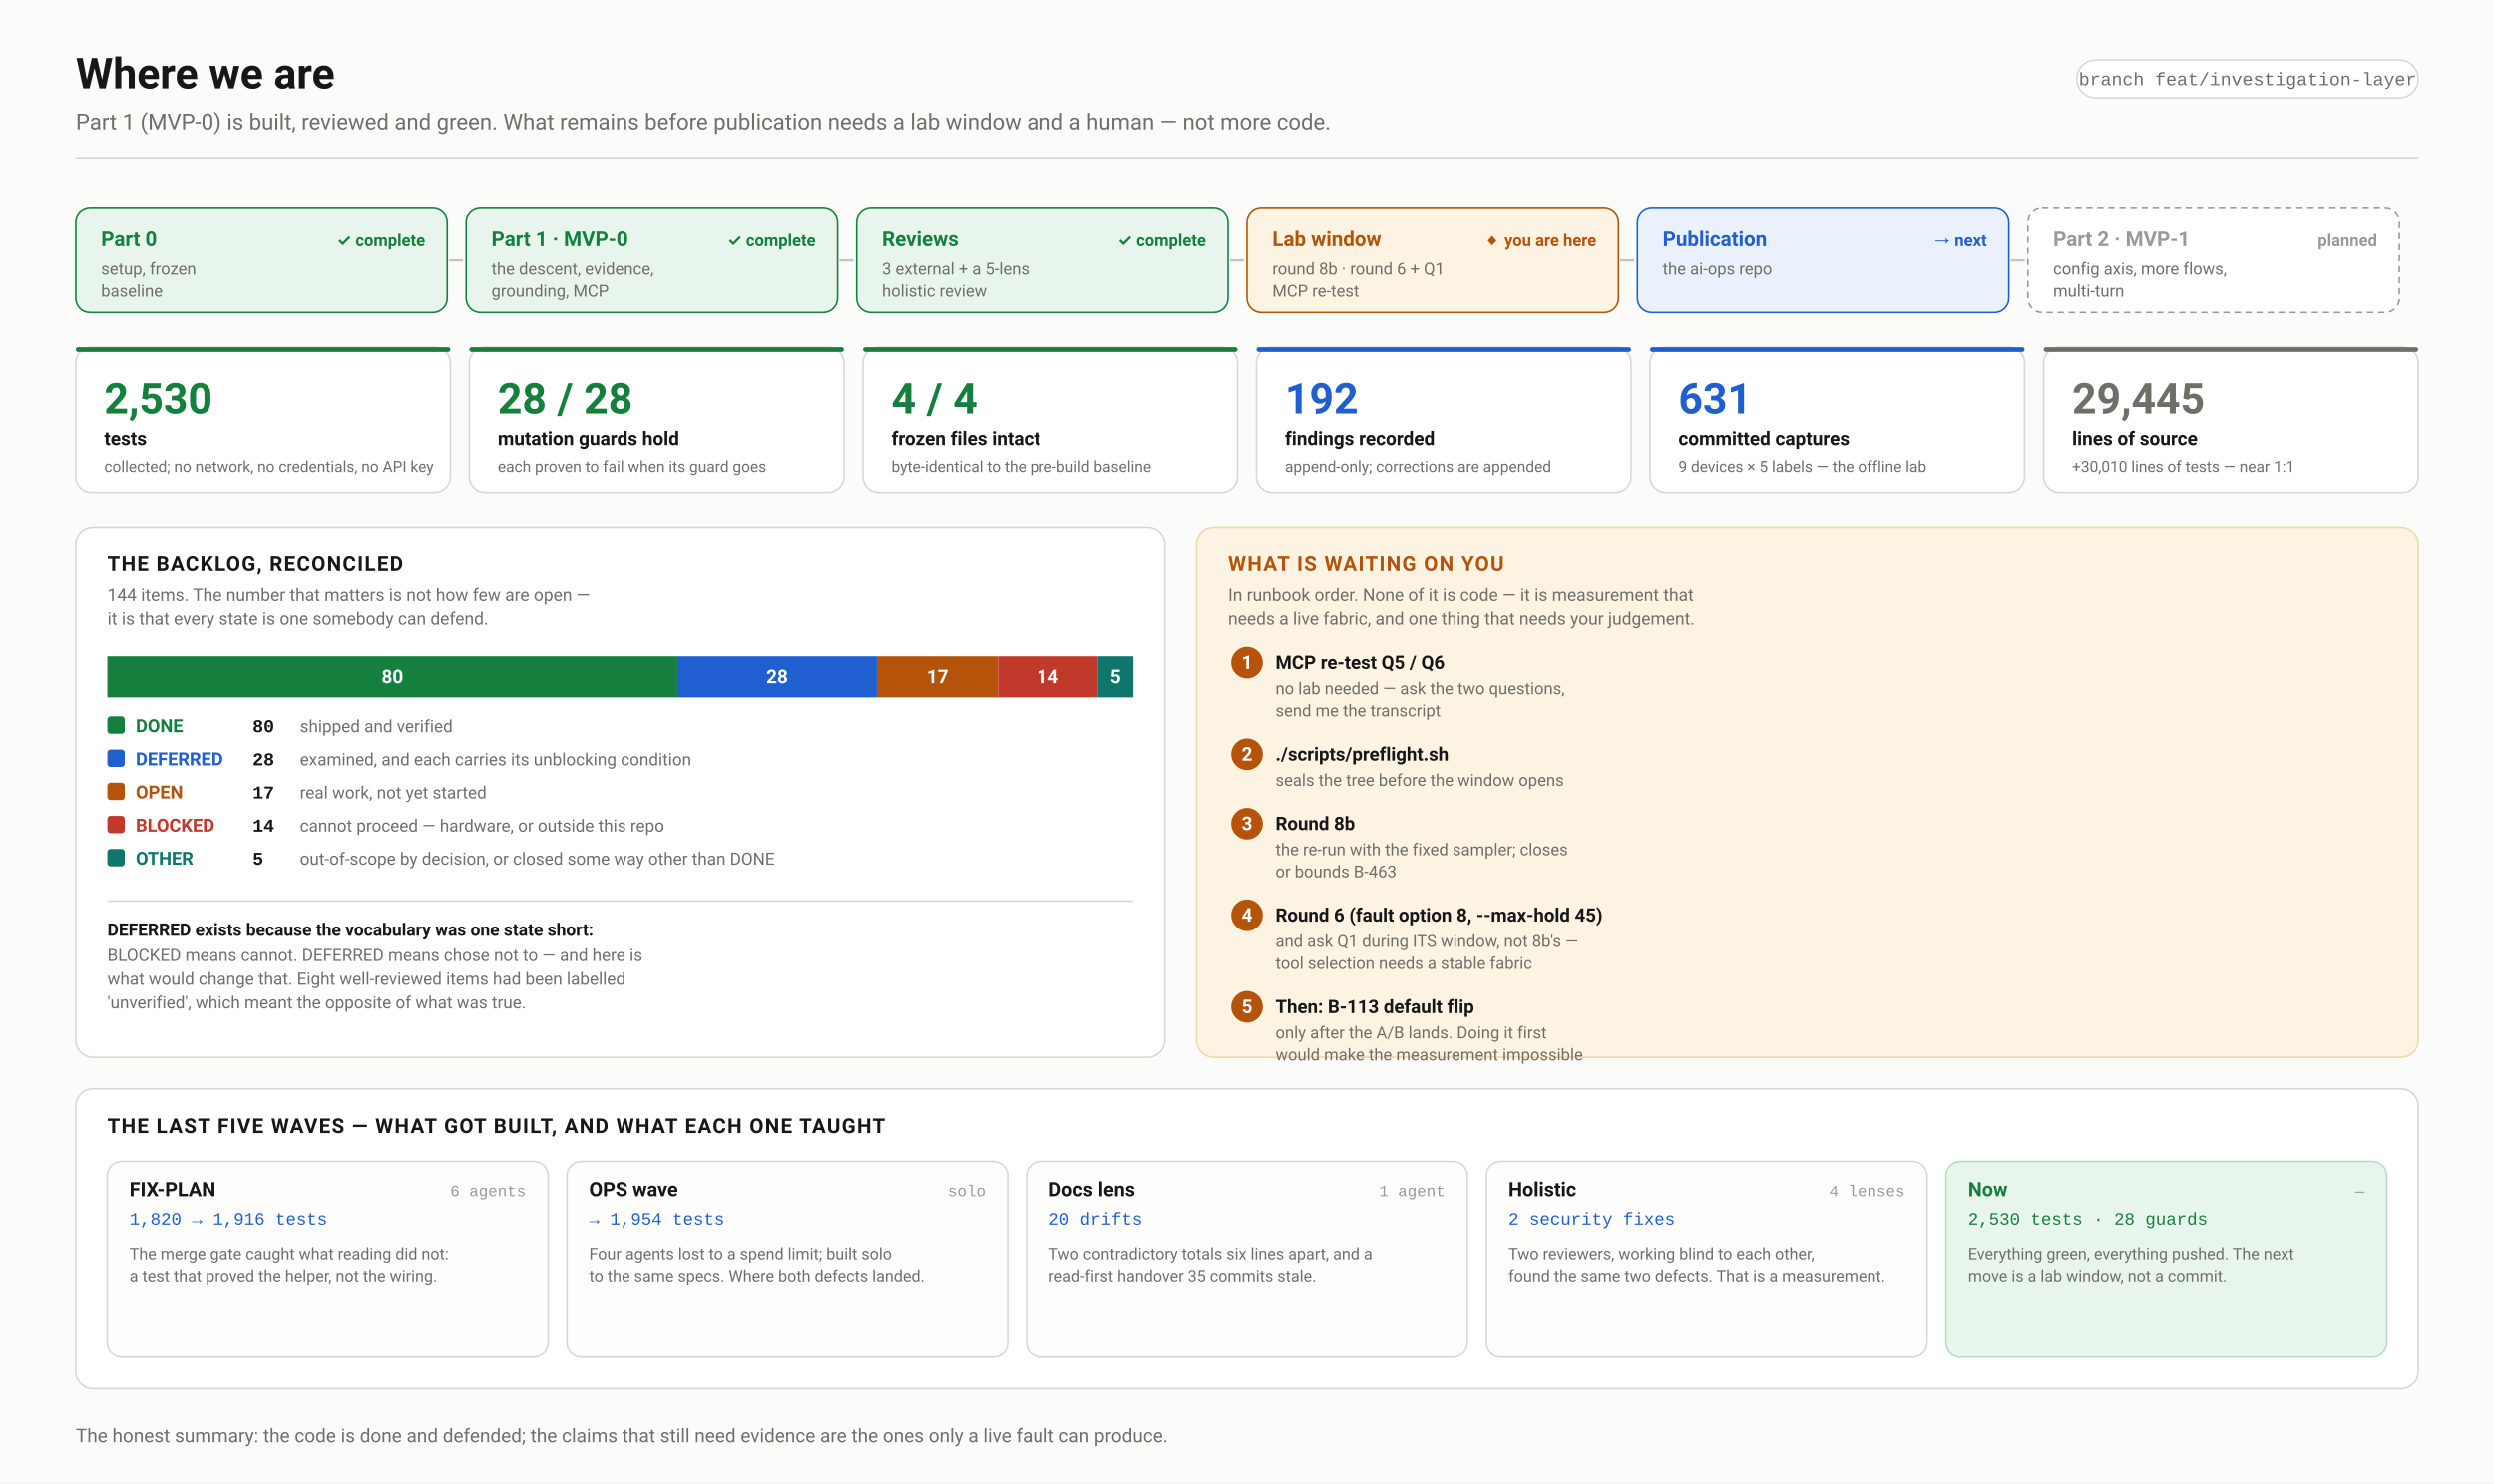
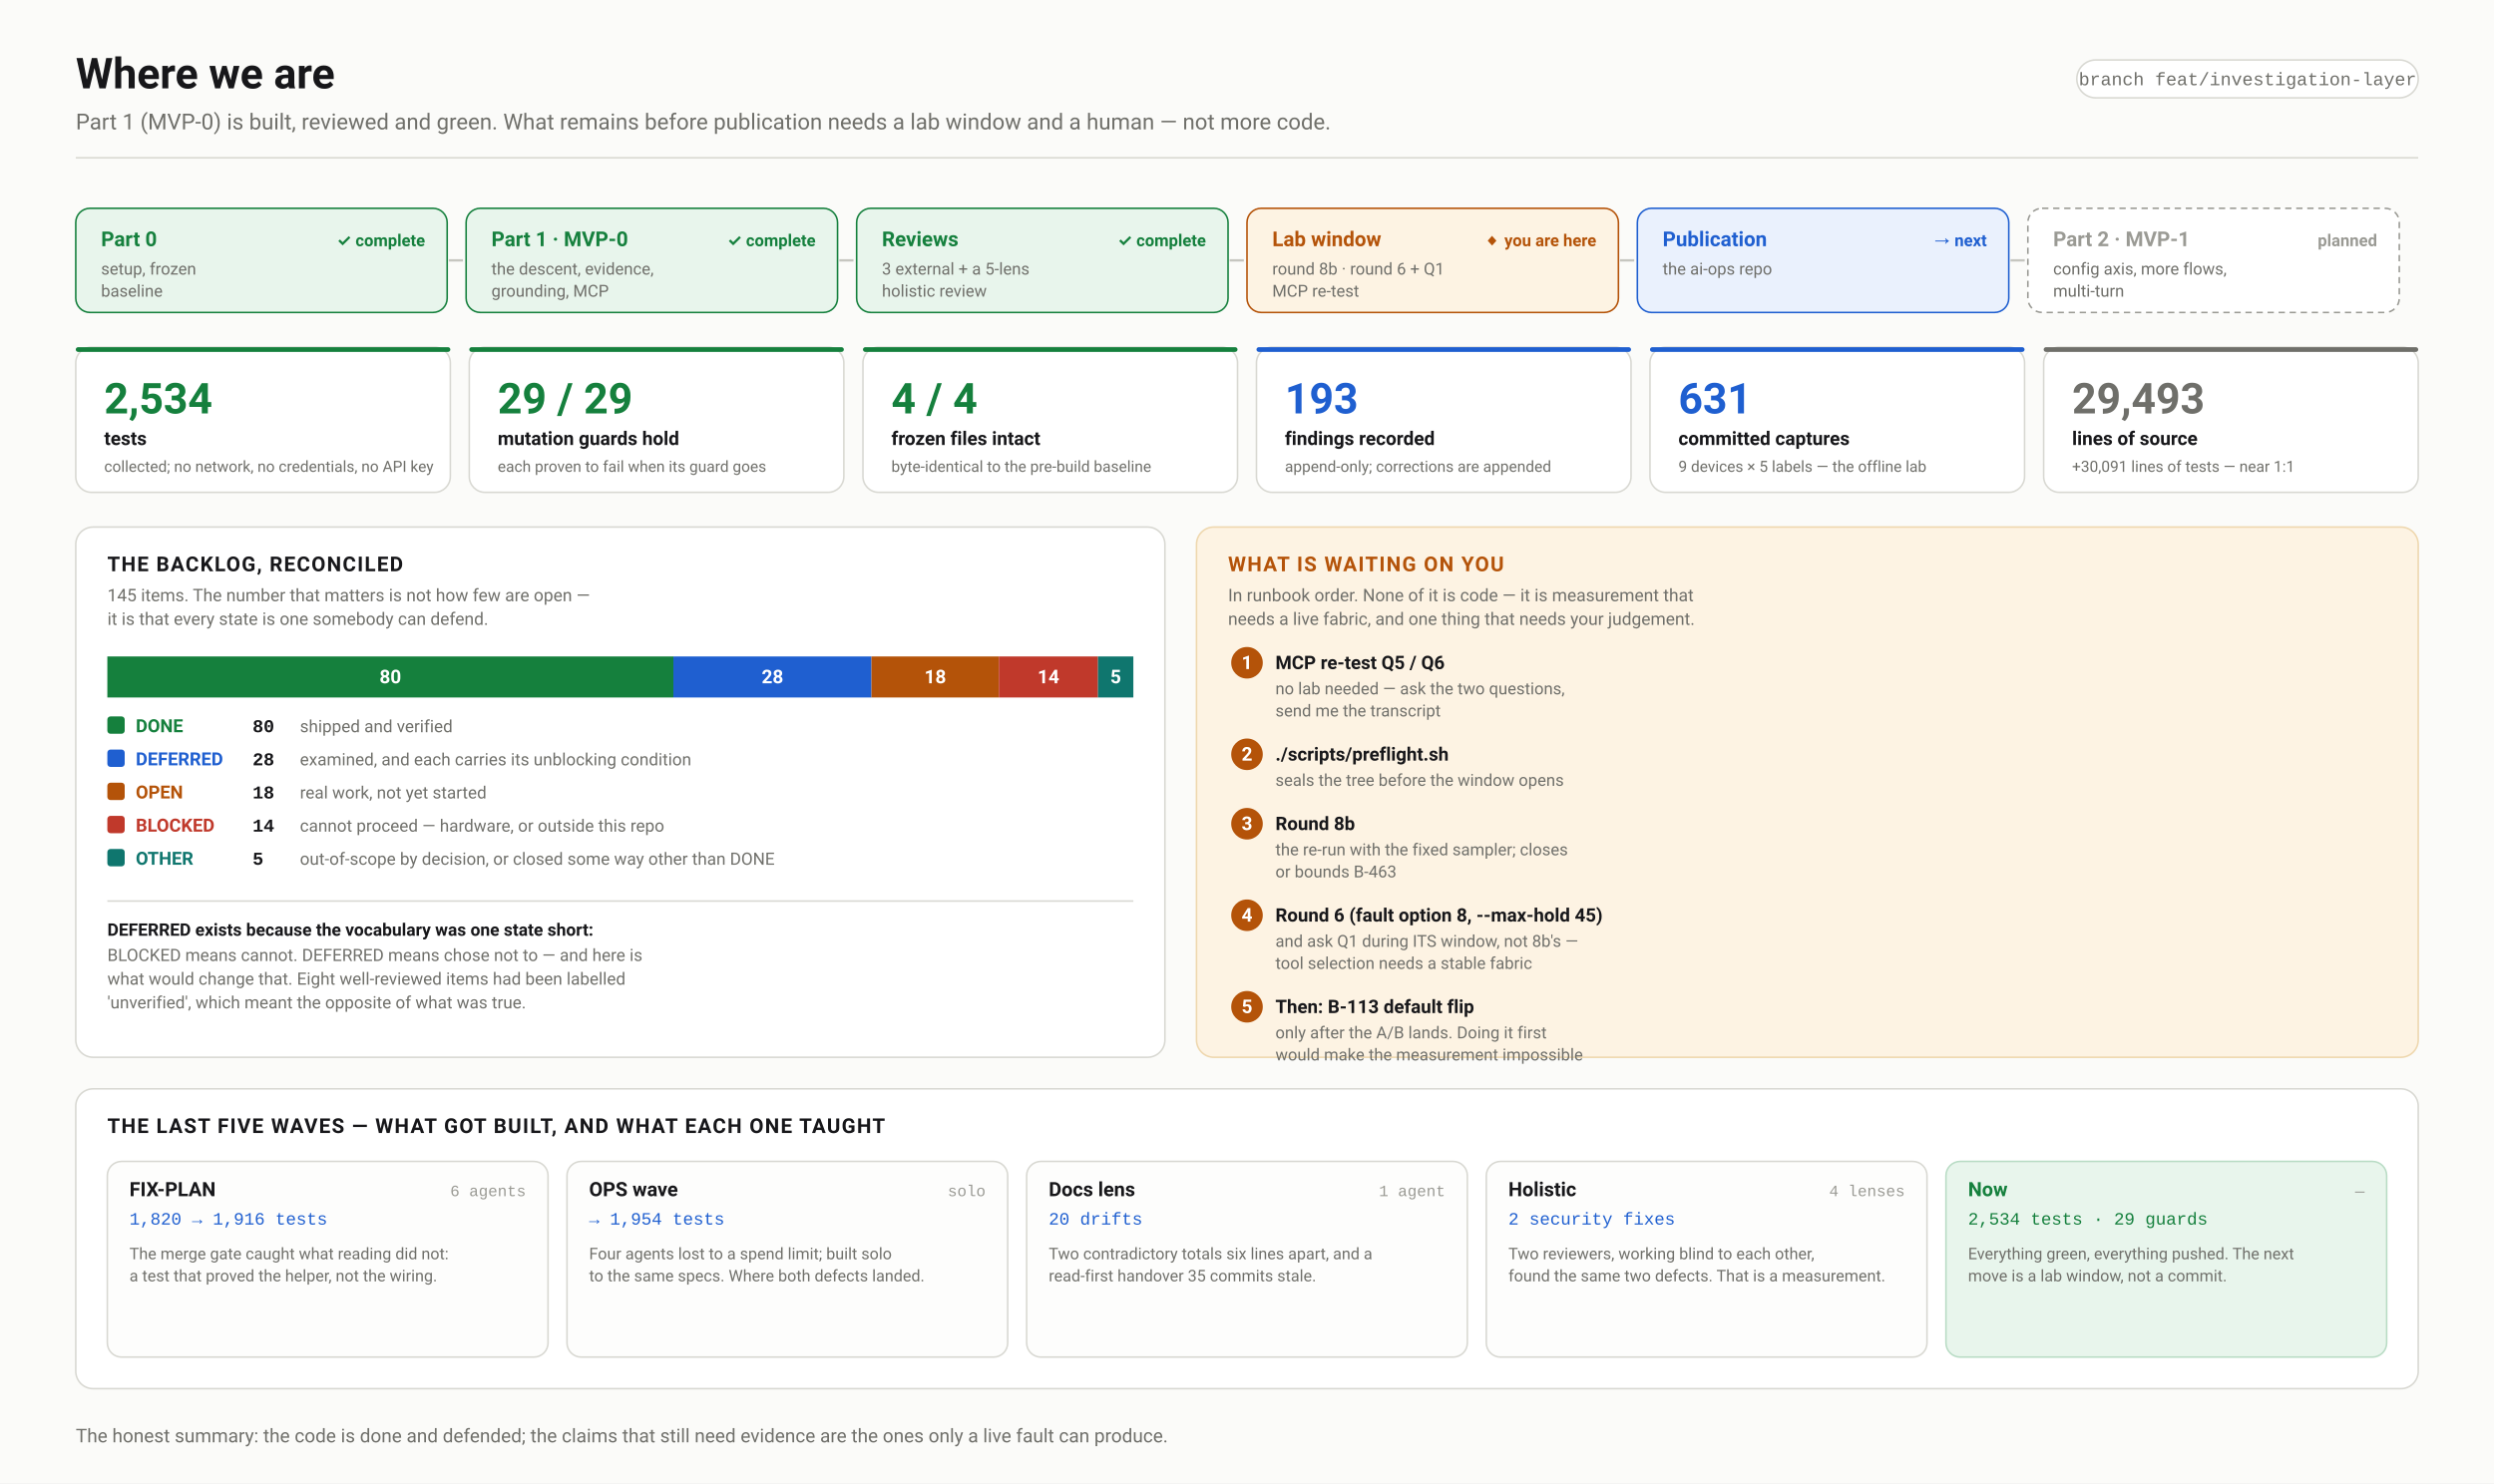
<svg xmlns="http://www.w3.org/2000/svg" width="1580" height="940" viewBox="0 0 1580 940" font-family="ui-sans-serif,-apple-system,'Segoe UI',Roboto,Helvetica,Arial,sans-serif">
  <defs>
    <marker id="arw" viewBox="0 0 10 10" refX="9" refY="5" markerWidth="6" markerHeight="6" orient="auto-start-reverse">
      <path d="M 0 0 L 10 5 L 0 10 z" fill="#6f6f6a" />
    </marker>
    <marker id="arwb" viewBox="0 0 10 10" refX="9" refY="5" markerWidth="6" markerHeight="6" orient="auto-start-reverse">
      <path d="M 0 0 L 10 5 L 0 10 z" fill="#1f5fd0" />
    </marker>
    <marker id="arwr" viewBox="0 0 10 10" refX="9" refY="5" markerWidth="6" markerHeight="6" orient="auto-start-reverse">
      <path d="M 0 0 L 10 5 L 0 10 z" fill="#c0392b" />
    </marker>
    <marker id="arwp" viewBox="0 0 10 10" refX="9" refY="5" markerWidth="6" markerHeight="6" orient="auto-start-reverse">
      <path d="M 0 0 L 10 5 L 0 10 z" fill="#6d28d9" />
    </marker>
    <marker id="arwg" viewBox="0 0 10 10" refX="9" refY="5" markerWidth="6" markerHeight="6" orient="auto-start-reverse">
      <path d="M 0 0 L 10 5 L 0 10 z" fill="#15803d" />
    </marker>
  </defs>
  <rect width="1580" height="940" fill="#fbfbf9" />
  <text x="48.0" y="56.0" font-family="ui-sans-serif,-apple-system,'Segoe UI',Roboto,Helvetica,Arial,sans-serif" font-size="27" font-weight="700" fill="#17171a" text-anchor="start">Where we are</text>
  <text x="48.0" y="82.0" font-family="ui-sans-serif,-apple-system,'Segoe UI',Roboto,Helvetica,Arial,sans-serif" font-size="14" font-weight="400" fill="#6f6f6a" text-anchor="start">Part 1 (MVP-0) is built, reviewed and green. What remains before publication needs a lab window and a human — not more code.</text>
  <rect x="1315.7" y="38.0" width="216.3" height="24.0" rx="12" fill="#fff" stroke="#d8d8d2" stroke-width="1" />
  <text x="1423.9" y="54.0" font-family="ui-monospace,'SF Mono',Menlo,Consolas,'Liberation Mono',monospace" font-size="11.5" font-weight="400" fill="#6f6f6a" text-anchor="middle">branch feat/investigation-layer</text>
  <line x1="48.0" y1="100.0" x2="1532.0" y2="100.0" stroke="#d8d8d2" stroke-width="1" />
  <rect x="48.0" y="132.0" width="235.3" height="66.0" rx="9" fill="#e8f5ec" stroke="#15803d" stroke-width="1" />
  <text x="64.0" y="156.0" font-family="ui-sans-serif,-apple-system,'Segoe UI',Roboto,Helvetica,Arial,sans-serif" font-size="13" font-weight="700" fill="#15803d" text-anchor="start">Part 0</text>
  <text x="64.0" y="174.0" font-family="ui-sans-serif,-apple-system,'Segoe UI',Roboto,Helvetica,Arial,sans-serif" font-size="10.5" font-weight="400" fill="#6f6f6a" text-anchor="start">setup, frozen</text>
  <text x="64.0" y="188.0" font-family="ui-sans-serif,-apple-system,'Segoe UI',Roboto,Helvetica,Arial,sans-serif" font-size="10.5" font-weight="400" fill="#6f6f6a" text-anchor="start">baseline</text>
  <text x="269.3" y="156.0" font-family="ui-sans-serif,-apple-system,'Segoe UI',Roboto,Helvetica,Arial,sans-serif" font-size="10.5" font-weight="700" fill="#15803d" text-anchor="end">✓ complete</text>
  <line x1="284.3" y1="165.0" x2="293.3" y2="165.0" stroke="#c6c6c0" stroke-width="1.5" />
  <rect x="295.3" y="132.0" width="235.3" height="66.0" rx="9" fill="#e8f5ec" stroke="#15803d" stroke-width="1" />
  <text x="311.3" y="156.0" font-family="ui-sans-serif,-apple-system,'Segoe UI',Roboto,Helvetica,Arial,sans-serif" font-size="13" font-weight="700" fill="#15803d" text-anchor="start">Part 1 · MVP-0</text>
  <text x="311.3" y="174.0" font-family="ui-sans-serif,-apple-system,'Segoe UI',Roboto,Helvetica,Arial,sans-serif" font-size="10.5" font-weight="400" fill="#6f6f6a" text-anchor="start">the descent, evidence,</text>
  <text x="311.3" y="188.0" font-family="ui-sans-serif,-apple-system,'Segoe UI',Roboto,Helvetica,Arial,sans-serif" font-size="10.5" font-weight="400" fill="#6f6f6a" text-anchor="start">grounding, MCP</text>
  <text x="516.7" y="156.0" font-family="ui-sans-serif,-apple-system,'Segoe UI',Roboto,Helvetica,Arial,sans-serif" font-size="10.5" font-weight="700" fill="#15803d" text-anchor="end">✓ complete</text>
  <line x1="531.7" y1="165.0" x2="540.7" y2="165.0" stroke="#c6c6c0" stroke-width="1.5" />
  <rect x="542.7" y="132.0" width="235.3" height="66.0" rx="9" fill="#e8f5ec" stroke="#15803d" stroke-width="1" />
  <text x="558.7" y="156.0" font-family="ui-sans-serif,-apple-system,'Segoe UI',Roboto,Helvetica,Arial,sans-serif" font-size="13" font-weight="700" fill="#15803d" text-anchor="start">Reviews</text>
  <text x="558.7" y="174.0" font-family="ui-sans-serif,-apple-system,'Segoe UI',Roboto,Helvetica,Arial,sans-serif" font-size="10.5" font-weight="400" fill="#6f6f6a" text-anchor="start">3 external + a 5-lens</text>
  <text x="558.7" y="188.0" font-family="ui-sans-serif,-apple-system,'Segoe UI',Roboto,Helvetica,Arial,sans-serif" font-size="10.5" font-weight="400" fill="#6f6f6a" text-anchor="start">holistic review</text>
  <text x="764.0" y="156.0" font-family="ui-sans-serif,-apple-system,'Segoe UI',Roboto,Helvetica,Arial,sans-serif" font-size="10.5" font-weight="700" fill="#15803d" text-anchor="end">✓ complete</text>
  <line x1="779.0" y1="165.0" x2="788.0" y2="165.0" stroke="#c6c6c0" stroke-width="1.5" />
  <rect x="790.0" y="132.0" width="235.3" height="66.0" rx="9" fill="#fdf3e3" stroke="#b45309" stroke-width="1" />
  <text x="806.0" y="156.0" font-family="ui-sans-serif,-apple-system,'Segoe UI',Roboto,Helvetica,Arial,sans-serif" font-size="13" font-weight="700" fill="#b45309" text-anchor="start">Lab window</text>
  <text x="806.0" y="174.0" font-family="ui-sans-serif,-apple-system,'Segoe UI',Roboto,Helvetica,Arial,sans-serif" font-size="10.5" font-weight="400" fill="#6f6f6a" text-anchor="start">round 8b · round 6 + Q1</text>
  <text x="806.0" y="188.0" font-family="ui-sans-serif,-apple-system,'Segoe UI',Roboto,Helvetica,Arial,sans-serif" font-size="10.5" font-weight="400" fill="#6f6f6a" text-anchor="start">MCP re-test</text>
  <text x="1011.3" y="156.0" font-family="ui-sans-serif,-apple-system,'Segoe UI',Roboto,Helvetica,Arial,sans-serif" font-size="10.5" font-weight="700" fill="#b45309" text-anchor="end">◆ you are here</text>
  <line x1="1026.3" y1="165.0" x2="1035.3" y2="165.0" stroke="#c6c6c0" stroke-width="1.5" />
  <rect x="1037.3" y="132.0" width="235.3" height="66.0" rx="9" fill="#eaf1fd" stroke="#1f5fd0" stroke-width="1" />
  <text x="1053.3" y="156.0" font-family="ui-sans-serif,-apple-system,'Segoe UI',Roboto,Helvetica,Arial,sans-serif" font-size="13" font-weight="700" fill="#1f5fd0" text-anchor="start">Publication</text>
  <text x="1053.3" y="174.0" font-family="ui-sans-serif,-apple-system,'Segoe UI',Roboto,Helvetica,Arial,sans-serif" font-size="10.5" font-weight="400" fill="#6f6f6a" text-anchor="start">the ai-ops repo</text>
  <text x="1258.7" y="156.0" font-family="ui-sans-serif,-apple-system,'Segoe UI',Roboto,Helvetica,Arial,sans-serif" font-size="10.5" font-weight="700" fill="#1f5fd0" text-anchor="end">→ next</text>
  <line x1="1273.7" y1="165.0" x2="1282.7" y2="165.0" stroke="#c6c6c0" stroke-width="1.5" />
  <rect x="1284.7" y="132.0" width="235.3" height="66.0" rx="9" fill="#ffffff" stroke="#9a9a94" stroke-width="1" stroke-dasharray="4 3" />
  <text x="1300.7" y="156.0" font-family="ui-sans-serif,-apple-system,'Segoe UI',Roboto,Helvetica,Arial,sans-serif" font-size="13" font-weight="700" fill="#9a9a94" text-anchor="start">Part 2 · MVP-1</text>
  <text x="1300.7" y="174.0" font-family="ui-sans-serif,-apple-system,'Segoe UI',Roboto,Helvetica,Arial,sans-serif" font-size="10.5" font-weight="400" fill="#6f6f6a" text-anchor="start">config axis, more flows,</text>
  <text x="1300.7" y="188.0" font-family="ui-sans-serif,-apple-system,'Segoe UI',Roboto,Helvetica,Arial,sans-serif" font-size="10.5" font-weight="400" fill="#6f6f6a" text-anchor="start">multi-turn</text>
  <text x="1506.0" y="156.0" font-family="ui-sans-serif,-apple-system,'Segoe UI',Roboto,Helvetica,Arial,sans-serif" font-size="10.5" font-weight="700" fill="#9a9a94" text-anchor="end">planned</text>
  <rect x="48.0" y="220.0" width="237.3" height="92.0" rx="10" fill="#ffffff" stroke="#d8d8d2" stroke-width="1" />
  <rect x="48.0" y="220.0" width="237.3" height="3.0" rx="1.5" fill="#15803d" stroke="none" stroke-width="1" />
-   <text x="66.0" y="262.0" font-family="ui-sans-serif,-apple-system,'Segoe UI',Roboto,Helvetica,Arial,sans-serif" font-size="27" font-weight="700" fill="#15803d" text-anchor="start">2,530</text>
+   <text x="66.0" y="262.0" font-family="ui-sans-serif,-apple-system,'Segoe UI',Roboto,Helvetica,Arial,sans-serif" font-size="27" font-weight="700" fill="#15803d" text-anchor="start">2,534</text>
  <text x="66.0" y="282.0" font-family="ui-sans-serif,-apple-system,'Segoe UI',Roboto,Helvetica,Arial,sans-serif" font-size="12" font-weight="600" fill="#17171a" text-anchor="start">tests</text>
  <text x="66.0" y="299.0" font-family="ui-sans-serif,-apple-system,'Segoe UI',Roboto,Helvetica,Arial,sans-serif" font-size="9.8" font-weight="400" fill="#6f6f6a" text-anchor="start">collected; no network, no credentials, no API key</text>
  <rect x="297.3" y="220.0" width="237.3" height="92.0" rx="10" fill="#ffffff" stroke="#d8d8d2" stroke-width="1" />
  <rect x="297.3" y="220.0" width="237.3" height="3.0" rx="1.5" fill="#15803d" stroke="none" stroke-width="1" />
-   <text x="315.3" y="262.0" font-family="ui-sans-serif,-apple-system,'Segoe UI',Roboto,Helvetica,Arial,sans-serif" font-size="27" font-weight="700" fill="#15803d" text-anchor="start">28 / 28</text>
+   <text x="315.3" y="262.0" font-family="ui-sans-serif,-apple-system,'Segoe UI',Roboto,Helvetica,Arial,sans-serif" font-size="27" font-weight="700" fill="#15803d" text-anchor="start">29 / 29</text>
  <text x="315.3" y="282.0" font-family="ui-sans-serif,-apple-system,'Segoe UI',Roboto,Helvetica,Arial,sans-serif" font-size="12" font-weight="600" fill="#17171a" text-anchor="start">mutation guards hold</text>
  <text x="315.3" y="299.0" font-family="ui-sans-serif,-apple-system,'Segoe UI',Roboto,Helvetica,Arial,sans-serif" font-size="9.8" font-weight="400" fill="#6f6f6a" text-anchor="start">each proven to fail when its guard goes</text>
  <rect x="546.7" y="220.0" width="237.3" height="92.0" rx="10" fill="#ffffff" stroke="#d8d8d2" stroke-width="1" />
  <rect x="546.7" y="220.0" width="237.3" height="3.0" rx="1.5" fill="#15803d" stroke="none" stroke-width="1" />
  <text x="564.7" y="262.0" font-family="ui-sans-serif,-apple-system,'Segoe UI',Roboto,Helvetica,Arial,sans-serif" font-size="27" font-weight="700" fill="#15803d" text-anchor="start">4 / 4</text>
  <text x="564.7" y="282.0" font-family="ui-sans-serif,-apple-system,'Segoe UI',Roboto,Helvetica,Arial,sans-serif" font-size="12" font-weight="600" fill="#17171a" text-anchor="start">frozen files intact</text>
  <text x="564.7" y="299.0" font-family="ui-sans-serif,-apple-system,'Segoe UI',Roboto,Helvetica,Arial,sans-serif" font-size="9.8" font-weight="400" fill="#6f6f6a" text-anchor="start">byte-identical to the pre-build baseline</text>
  <rect x="796.0" y="220.0" width="237.3" height="92.0" rx="10" fill="#ffffff" stroke="#d8d8d2" stroke-width="1" />
  <rect x="796.0" y="220.0" width="237.3" height="3.0" rx="1.5" fill="#1f5fd0" stroke="none" stroke-width="1" />
-   <text x="814.0" y="262.0" font-family="ui-sans-serif,-apple-system,'Segoe UI',Roboto,Helvetica,Arial,sans-serif" font-size="27" font-weight="700" fill="#1f5fd0" text-anchor="start">192</text>
+   <text x="814.0" y="262.0" font-family="ui-sans-serif,-apple-system,'Segoe UI',Roboto,Helvetica,Arial,sans-serif" font-size="27" font-weight="700" fill="#1f5fd0" text-anchor="start">193</text>
  <text x="814.0" y="282.0" font-family="ui-sans-serif,-apple-system,'Segoe UI',Roboto,Helvetica,Arial,sans-serif" font-size="12" font-weight="600" fill="#17171a" text-anchor="start">findings recorded</text>
  <text x="814.0" y="299.0" font-family="ui-sans-serif,-apple-system,'Segoe UI',Roboto,Helvetica,Arial,sans-serif" font-size="9.8" font-weight="400" fill="#6f6f6a" text-anchor="start">append-only; corrections are appended</text>
  <rect x="1045.3" y="220.0" width="237.3" height="92.0" rx="10" fill="#ffffff" stroke="#d8d8d2" stroke-width="1" />
  <rect x="1045.3" y="220.0" width="237.3" height="3.0" rx="1.5" fill="#1f5fd0" stroke="none" stroke-width="1" />
  <text x="1063.3" y="262.0" font-family="ui-sans-serif,-apple-system,'Segoe UI',Roboto,Helvetica,Arial,sans-serif" font-size="27" font-weight="700" fill="#1f5fd0" text-anchor="start">631</text>
  <text x="1063.3" y="282.0" font-family="ui-sans-serif,-apple-system,'Segoe UI',Roboto,Helvetica,Arial,sans-serif" font-size="12" font-weight="600" fill="#17171a" text-anchor="start">committed captures</text>
  <text x="1063.3" y="299.0" font-family="ui-sans-serif,-apple-system,'Segoe UI',Roboto,Helvetica,Arial,sans-serif" font-size="9.8" font-weight="400" fill="#6f6f6a" text-anchor="start">9 devices × 5 labels — the offline lab</text>
  <rect x="1294.7" y="220.0" width="237.3" height="92.0" rx="10" fill="#ffffff" stroke="#d8d8d2" stroke-width="1" />
  <rect x="1294.7" y="220.0" width="237.3" height="3.0" rx="1.5" fill="#6f6f6a" stroke="none" stroke-width="1" />
-   <text x="1312.7" y="262.0" font-family="ui-sans-serif,-apple-system,'Segoe UI',Roboto,Helvetica,Arial,sans-serif" font-size="27" font-weight="700" fill="#6f6f6a" text-anchor="start">29,445</text>
+   <text x="1312.7" y="262.0" font-family="ui-sans-serif,-apple-system,'Segoe UI',Roboto,Helvetica,Arial,sans-serif" font-size="27" font-weight="700" fill="#6f6f6a" text-anchor="start">29,493</text>
  <text x="1312.7" y="282.0" font-family="ui-sans-serif,-apple-system,'Segoe UI',Roboto,Helvetica,Arial,sans-serif" font-size="12" font-weight="600" fill="#17171a" text-anchor="start">lines of source</text>
-   <text x="1312.7" y="299.0" font-family="ui-sans-serif,-apple-system,'Segoe UI',Roboto,Helvetica,Arial,sans-serif" font-size="9.8" font-weight="400" fill="#6f6f6a" text-anchor="start">+30,010 lines of tests — near 1:1</text>
+   <text x="1312.7" y="299.0" font-family="ui-sans-serif,-apple-system,'Segoe UI',Roboto,Helvetica,Arial,sans-serif" font-size="9.8" font-weight="400" fill="#6f6f6a" text-anchor="start">+30,091 lines of tests — near 1:1</text>
  <rect x="48.0" y="334.0" width="690.0" height="336.0" rx="11" fill="#ffffff" stroke="#d8d8d2" stroke-width="1" />
  <text x="68.0" y="362.0" font-family="ui-sans-serif,-apple-system,'Segoe UI',Roboto,Helvetica,Arial,sans-serif" font-size="13" font-weight="700" fill="#17171a" text-anchor="start" letter-spacing="0.8">THE BACKLOG, RECONCILED</text>
-   <text x="68.0" y="381.0" font-family="ui-sans-serif,-apple-system,'Segoe UI',Roboto,Helvetica,Arial,sans-serif" font-size="11" font-weight="400" fill="#6f6f6a" text-anchor="start">144 items. The number that matters is not how few are open —</text>
+   <text x="68.0" y="381.0" font-family="ui-sans-serif,-apple-system,'Segoe UI',Roboto,Helvetica,Arial,sans-serif" font-size="11" font-weight="400" fill="#6f6f6a" text-anchor="start">145 items. The number that matters is not how few are open —</text>
  <text x="68.0" y="396.0" font-family="ui-sans-serif,-apple-system,'Segoe UI',Roboto,Helvetica,Arial,sans-serif" font-size="11" font-weight="400" fill="#6f6f6a" text-anchor="start">it is that every state is one somebody can defend.</text>
-   <rect x="68.0" y="416.0" width="361.1" height="26.0" rx="0" fill="#15803d" stroke="none" stroke-width="1" />
-   <text x="248.6" y="433.0" font-family="ui-sans-serif,-apple-system,'Segoe UI',Roboto,Helvetica,Arial,sans-serif" font-size="12" font-weight="700" fill="#fff" text-anchor="middle">80</text>
-   <rect x="429.1" y="416.0" width="126.4" height="26.0" rx="0" fill="#1f5fd0" stroke="none" stroke-width="1" />
-   <text x="492.3" y="433.0" font-family="ui-sans-serif,-apple-system,'Segoe UI',Roboto,Helvetica,Arial,sans-serif" font-size="12" font-weight="700" fill="#fff" text-anchor="middle">28</text>
-   <rect x="555.5" y="416.0" width="76.7" height="26.0" rx="0" fill="#b45309" stroke="none" stroke-width="1" />
-   <text x="593.9" y="433.0" font-family="ui-sans-serif,-apple-system,'Segoe UI',Roboto,Helvetica,Arial,sans-serif" font-size="12" font-weight="700" fill="#fff" text-anchor="middle">17</text>
-   <rect x="632.2" y="416.0" width="63.2" height="26.0" rx="0" fill="#c0392b" stroke="none" stroke-width="1" />
-   <text x="663.8" y="433.0" font-family="ui-sans-serif,-apple-system,'Segoe UI',Roboto,Helvetica,Arial,sans-serif" font-size="12" font-weight="700" fill="#fff" text-anchor="middle">14</text>
-   <rect x="695.4" y="416.0" width="22.6" height="26.0" rx="0" fill="#0f766e" stroke="none" stroke-width="1" />
-   <text x="706.7" y="433.0" font-family="ui-sans-serif,-apple-system,'Segoe UI',Roboto,Helvetica,Arial,sans-serif" font-size="12" font-weight="700" fill="#fff" text-anchor="middle">5</text>
+   <rect x="68.0" y="416.0" width="358.6" height="26.0" rx="0" fill="#15803d" stroke="none" stroke-width="1" />
+   <text x="247.3" y="433.0" font-family="ui-sans-serif,-apple-system,'Segoe UI',Roboto,Helvetica,Arial,sans-serif" font-size="12" font-weight="700" fill="#fff" text-anchor="middle">80</text>
+   <rect x="426.6" y="416.0" width="125.5" height="26.0" rx="0" fill="#1f5fd0" stroke="none" stroke-width="1" />
+   <text x="489.4" y="433.0" font-family="ui-sans-serif,-apple-system,'Segoe UI',Roboto,Helvetica,Arial,sans-serif" font-size="12" font-weight="700" fill="#fff" text-anchor="middle">28</text>
+   <rect x="552.1" y="416.0" width="80.7" height="26.0" rx="0" fill="#b45309" stroke="none" stroke-width="1" />
+   <text x="592.5" y="433.0" font-family="ui-sans-serif,-apple-system,'Segoe UI',Roboto,Helvetica,Arial,sans-serif" font-size="12" font-weight="700" fill="#fff" text-anchor="middle">18</text>
+   <rect x="632.8" y="416.0" width="62.8" height="26.0" rx="0" fill="#c0392b" stroke="none" stroke-width="1" />
+   <text x="664.2" y="433.0" font-family="ui-sans-serif,-apple-system,'Segoe UI',Roboto,Helvetica,Arial,sans-serif" font-size="12" font-weight="700" fill="#fff" text-anchor="middle">14</text>
+   <rect x="695.6" y="416.0" width="22.4" height="26.0" rx="0" fill="#0f766e" stroke="none" stroke-width="1" />
+   <text x="706.8" y="433.0" font-family="ui-sans-serif,-apple-system,'Segoe UI',Roboto,Helvetica,Arial,sans-serif" font-size="12" font-weight="700" fill="#fff" text-anchor="middle">5</text>
  <rect x="68.0" y="416.0" width="650.0" height="26.0" rx="0" fill="none" stroke="#ffffff" stroke-width="0" />
  <rect x="68.0" y="454.0" width="11.0" height="11.0" rx="2" fill="#15803d" stroke="none" stroke-width="1" />
  <text x="86.0" y="464.0" font-family="ui-sans-serif,-apple-system,'Segoe UI',Roboto,Helvetica,Arial,sans-serif" font-size="11.5" font-weight="650" fill="#15803d" text-anchor="start">DONE</text>
  <text x="160.0" y="464.0" font-family="ui-monospace,'SF Mono',Menlo,Consolas,'Liberation Mono',monospace" font-size="11.5" font-weight="700" fill="#17171a" text-anchor="start">80</text>
  <text x="190.0" y="464.0" font-family="ui-sans-serif,-apple-system,'Segoe UI',Roboto,Helvetica,Arial,sans-serif" font-size="10.8" font-weight="400" fill="#6f6f6a" text-anchor="start">shipped and verified</text>
  <rect x="68.0" y="475.0" width="11.0" height="11.0" rx="2" fill="#1f5fd0" stroke="none" stroke-width="1" />
  <text x="86.0" y="485.0" font-family="ui-sans-serif,-apple-system,'Segoe UI',Roboto,Helvetica,Arial,sans-serif" font-size="11.5" font-weight="650" fill="#1f5fd0" text-anchor="start">DEFERRED</text>
  <text x="160.0" y="485.0" font-family="ui-monospace,'SF Mono',Menlo,Consolas,'Liberation Mono',monospace" font-size="11.5" font-weight="700" fill="#17171a" text-anchor="start">28</text>
  <text x="190.0" y="485.0" font-family="ui-sans-serif,-apple-system,'Segoe UI',Roboto,Helvetica,Arial,sans-serif" font-size="10.8" font-weight="400" fill="#6f6f6a" text-anchor="start">examined, and each carries its unblocking condition</text>
  <rect x="68.0" y="496.0" width="11.0" height="11.0" rx="2" fill="#b45309" stroke="none" stroke-width="1" />
  <text x="86.0" y="506.0" font-family="ui-sans-serif,-apple-system,'Segoe UI',Roboto,Helvetica,Arial,sans-serif" font-size="11.5" font-weight="650" fill="#b45309" text-anchor="start">OPEN</text>
-   <text x="160.0" y="506.0" font-family="ui-monospace,'SF Mono',Menlo,Consolas,'Liberation Mono',monospace" font-size="11.5" font-weight="700" fill="#17171a" text-anchor="start">17</text>
+   <text x="160.0" y="506.0" font-family="ui-monospace,'SF Mono',Menlo,Consolas,'Liberation Mono',monospace" font-size="11.5" font-weight="700" fill="#17171a" text-anchor="start">18</text>
  <text x="190.0" y="506.0" font-family="ui-sans-serif,-apple-system,'Segoe UI',Roboto,Helvetica,Arial,sans-serif" font-size="10.8" font-weight="400" fill="#6f6f6a" text-anchor="start">real work, not yet started</text>
  <rect x="68.0" y="517.0" width="11.0" height="11.0" rx="2" fill="#c0392b" stroke="none" stroke-width="1" />
  <text x="86.0" y="527.0" font-family="ui-sans-serif,-apple-system,'Segoe UI',Roboto,Helvetica,Arial,sans-serif" font-size="11.5" font-weight="650" fill="#c0392b" text-anchor="start">BLOCKED</text>
  <text x="160.0" y="527.0" font-family="ui-monospace,'SF Mono',Menlo,Consolas,'Liberation Mono',monospace" font-size="11.5" font-weight="700" fill="#17171a" text-anchor="start">14</text>
  <text x="190.0" y="527.0" font-family="ui-sans-serif,-apple-system,'Segoe UI',Roboto,Helvetica,Arial,sans-serif" font-size="10.8" font-weight="400" fill="#6f6f6a" text-anchor="start">cannot proceed — hardware, or outside this repo</text>
  <rect x="68.0" y="538.0" width="11.0" height="11.0" rx="2" fill="#0f766e" stroke="none" stroke-width="1" />
  <text x="86.0" y="548.0" font-family="ui-sans-serif,-apple-system,'Segoe UI',Roboto,Helvetica,Arial,sans-serif" font-size="11.5" font-weight="650" fill="#0f766e" text-anchor="start">OTHER</text>
  <text x="160.0" y="548.0" font-family="ui-monospace,'SF Mono',Menlo,Consolas,'Liberation Mono',monospace" font-size="11.5" font-weight="700" fill="#17171a" text-anchor="start">5</text>
  <text x="190.0" y="548.0" font-family="ui-sans-serif,-apple-system,'Segoe UI',Roboto,Helvetica,Arial,sans-serif" font-size="10.8" font-weight="400" fill="#6f6f6a" text-anchor="start">out-of-scope by decision, or closed some way other than DONE</text>
  <line x1="68.0" y1="571.0" x2="718.0" y2="571.0" stroke="#d8d8d2" stroke-width="1" />
  <text x="68.0" y="593.0" font-family="ui-sans-serif,-apple-system,'Segoe UI',Roboto,Helvetica,Arial,sans-serif" font-size="11" font-weight="600" fill="#17171a" text-anchor="start">DEFERRED exists because the vocabulary was one state short:</text>
  <text x="68.0" y="609.0" font-family="ui-sans-serif,-apple-system,'Segoe UI',Roboto,Helvetica,Arial,sans-serif" font-size="10.8" font-weight="400" fill="#6f6f6a" text-anchor="start">BLOCKED means cannot. DEFERRED means chose not to — and here is</text>
  <text x="68.0" y="624.0" font-family="ui-sans-serif,-apple-system,'Segoe UI',Roboto,Helvetica,Arial,sans-serif" font-size="10.8" font-weight="400" fill="#6f6f6a" text-anchor="start">what would change that. Eight well-reviewed items had been labelled</text>
  <text x="68.0" y="639.0" font-family="ui-sans-serif,-apple-system,'Segoe UI',Roboto,Helvetica,Arial,sans-serif" font-size="10.8" font-weight="400" fill="#6f6f6a" text-anchor="start">'unverified', which meant the opposite of what was true.</text>
  <rect x="758.0" y="334.0" width="774.0" height="336.0" rx="11" fill="#fdf3e3" stroke="#eed7ae" stroke-width="1" />
  <text x="778.0" y="362.0" font-family="ui-sans-serif,-apple-system,'Segoe UI',Roboto,Helvetica,Arial,sans-serif" font-size="13" font-weight="700" fill="#b45309" text-anchor="start" letter-spacing="0.8">WHAT IS WAITING ON YOU</text>
  <text x="778.0" y="381.0" font-family="ui-sans-serif,-apple-system,'Segoe UI',Roboto,Helvetica,Arial,sans-serif" font-size="11" font-weight="400" fill="#6f6f6a" text-anchor="start">In runbook order. None of it is code — it is measurement that</text>
  <text x="778.0" y="396.0" font-family="ui-sans-serif,-apple-system,'Segoe UI',Roboto,Helvetica,Arial,sans-serif" font-size="11" font-weight="400" fill="#6f6f6a" text-anchor="start">needs a live fabric, and one thing that needs your judgement.</text>
  <circle cx="790.0" cy="420.0" r="10" fill="#b45309" />
  <text x="790.0" y="424.0" font-family="ui-sans-serif,-apple-system,'Segoe UI',Roboto,Helvetica,Arial,sans-serif" font-size="12" font-weight="700" fill="#fff" text-anchor="middle">1</text>
  <text x="808.0" y="424.0" font-family="ui-sans-serif,-apple-system,'Segoe UI',Roboto,Helvetica,Arial,sans-serif" font-size="11.8" font-weight="650" fill="#17171a" text-anchor="start">MCP re-test Q5 / Q6</text>
  <text x="808.0" y="440.0" font-family="ui-sans-serif,-apple-system,'Segoe UI',Roboto,Helvetica,Arial,sans-serif" font-size="10.5" font-weight="400" fill="#6f6f6a" text-anchor="start">no lab needed — ask the two questions,</text>
  <text x="808.0" y="454.0" font-family="ui-sans-serif,-apple-system,'Segoe UI',Roboto,Helvetica,Arial,sans-serif" font-size="10.5" font-weight="400" fill="#6f6f6a" text-anchor="start">send me the transcript</text>
  <circle cx="790.0" cy="478.0" r="10" fill="#b45309" />
  <text x="790.0" y="482.0" font-family="ui-sans-serif,-apple-system,'Segoe UI',Roboto,Helvetica,Arial,sans-serif" font-size="12" font-weight="700" fill="#fff" text-anchor="middle">2</text>
  <text x="808.0" y="482.0" font-family="ui-sans-serif,-apple-system,'Segoe UI',Roboto,Helvetica,Arial,sans-serif" font-size="11.8" font-weight="650" fill="#17171a" text-anchor="start">./scripts/preflight.sh</text>
  <text x="808.0" y="498.0" font-family="ui-sans-serif,-apple-system,'Segoe UI',Roboto,Helvetica,Arial,sans-serif" font-size="10.5" font-weight="400" fill="#6f6f6a" text-anchor="start">seals the tree before the window opens</text>
  <circle cx="790.0" cy="522.0" r="10" fill="#b45309" />
  <text x="790.0" y="526.0" font-family="ui-sans-serif,-apple-system,'Segoe UI',Roboto,Helvetica,Arial,sans-serif" font-size="12" font-weight="700" fill="#fff" text-anchor="middle">3</text>
  <text x="808.0" y="526.0" font-family="ui-sans-serif,-apple-system,'Segoe UI',Roboto,Helvetica,Arial,sans-serif" font-size="11.8" font-weight="650" fill="#17171a" text-anchor="start">Round 8b</text>
  <text x="808.0" y="542.0" font-family="ui-sans-serif,-apple-system,'Segoe UI',Roboto,Helvetica,Arial,sans-serif" font-size="10.5" font-weight="400" fill="#6f6f6a" text-anchor="start">the re-run with the fixed sampler; closes</text>
  <text x="808.0" y="556.0" font-family="ui-sans-serif,-apple-system,'Segoe UI',Roboto,Helvetica,Arial,sans-serif" font-size="10.5" font-weight="400" fill="#6f6f6a" text-anchor="start">or bounds B-463</text>
  <circle cx="790.0" cy="580.0" r="10" fill="#b45309" />
  <text x="790.0" y="584.0" font-family="ui-sans-serif,-apple-system,'Segoe UI',Roboto,Helvetica,Arial,sans-serif" font-size="12" font-weight="700" fill="#fff" text-anchor="middle">4</text>
  <text x="808.0" y="584.0" font-family="ui-sans-serif,-apple-system,'Segoe UI',Roboto,Helvetica,Arial,sans-serif" font-size="11.8" font-weight="650" fill="#17171a" text-anchor="start">Round 6 (fault option 8, --max-hold 45)</text>
  <text x="808.0" y="600.0" font-family="ui-sans-serif,-apple-system,'Segoe UI',Roboto,Helvetica,Arial,sans-serif" font-size="10.5" font-weight="400" fill="#6f6f6a" text-anchor="start">and ask Q1 during ITS window, not 8b's —</text>
  <text x="808.0" y="614.0" font-family="ui-sans-serif,-apple-system,'Segoe UI',Roboto,Helvetica,Arial,sans-serif" font-size="10.5" font-weight="400" fill="#6f6f6a" text-anchor="start">tool selection needs a stable fabric</text>
  <circle cx="790.0" cy="638.0" r="10" fill="#b45309" />
  <text x="790.0" y="642.0" font-family="ui-sans-serif,-apple-system,'Segoe UI',Roboto,Helvetica,Arial,sans-serif" font-size="12" font-weight="700" fill="#fff" text-anchor="middle">5</text>
  <text x="808.0" y="642.0" font-family="ui-sans-serif,-apple-system,'Segoe UI',Roboto,Helvetica,Arial,sans-serif" font-size="11.8" font-weight="650" fill="#17171a" text-anchor="start">Then: B-113 default flip</text>
  <text x="808.0" y="658.0" font-family="ui-sans-serif,-apple-system,'Segoe UI',Roboto,Helvetica,Arial,sans-serif" font-size="10.5" font-weight="400" fill="#6f6f6a" text-anchor="start">only after the A/B lands. Doing it first</text>
  <text x="808.0" y="672.0" font-family="ui-sans-serif,-apple-system,'Segoe UI',Roboto,Helvetica,Arial,sans-serif" font-size="10.5" font-weight="400" fill="#6f6f6a" text-anchor="start">would make the measurement impossible</text>
  <rect x="48.0" y="690.0" width="1484.0" height="190.0" rx="11" fill="#ffffff" stroke="#d8d8d2" stroke-width="1" />
  <text x="68.0" y="718.0" font-family="ui-sans-serif,-apple-system,'Segoe UI',Roboto,Helvetica,Arial,sans-serif" font-size="13" font-weight="700" fill="#17171a" text-anchor="start" letter-spacing="0.8">THE LAST FIVE WAVES — WHAT GOT BUILT, AND WHAT EACH ONE TAUGHT</text>
  <rect x="68.0" y="736.0" width="279.2" height="124.0" rx="9" fill="#fdfdfc" stroke="#d8d8d2" stroke-width="1" />
  <text x="82.0" y="758.0" font-family="ui-sans-serif,-apple-system,'Segoe UI',Roboto,Helvetica,Arial,sans-serif" font-size="12.5" font-weight="700" fill="#17171a" text-anchor="start">FIX-PLAN</text>
  <text x="333.2" y="758.0" font-family="ui-monospace,'SF Mono',Menlo,Consolas,'Liberation Mono',monospace" font-size="10" font-weight="400" fill="#9a9a94" text-anchor="end">6 agents</text>
  <text x="82.0" y="776.0" font-family="ui-monospace,'SF Mono',Menlo,Consolas,'Liberation Mono',monospace" font-size="11" font-weight="400" fill="#1f5fd0" text-anchor="start">1,820 → 1,916 tests</text>
  <text x="82.0" y="798.0" font-family="ui-sans-serif,-apple-system,'Segoe UI',Roboto,Helvetica,Arial,sans-serif" font-size="10.2" font-weight="400" fill="#6f6f6a" text-anchor="start">The merge gate caught what reading did not:</text>
  <text x="82.0" y="812.0" font-family="ui-sans-serif,-apple-system,'Segoe UI',Roboto,Helvetica,Arial,sans-serif" font-size="10.2" font-weight="400" fill="#6f6f6a" text-anchor="start">a test that proved the helper, not the wiring.</text>
  <rect x="359.2" y="736.0" width="279.2" height="124.0" rx="9" fill="#fdfdfc" stroke="#d8d8d2" stroke-width="1" />
  <text x="373.2" y="758.0" font-family="ui-sans-serif,-apple-system,'Segoe UI',Roboto,Helvetica,Arial,sans-serif" font-size="12.5" font-weight="700" fill="#17171a" text-anchor="start">OPS wave</text>
  <text x="624.4" y="758.0" font-family="ui-monospace,'SF Mono',Menlo,Consolas,'Liberation Mono',monospace" font-size="10" font-weight="400" fill="#9a9a94" text-anchor="end">solo</text>
  <text x="373.2" y="776.0" font-family="ui-monospace,'SF Mono',Menlo,Consolas,'Liberation Mono',monospace" font-size="11" font-weight="400" fill="#1f5fd0" text-anchor="start">→ 1,954 tests</text>
  <text x="373.2" y="798.0" font-family="ui-sans-serif,-apple-system,'Segoe UI',Roboto,Helvetica,Arial,sans-serif" font-size="10.2" font-weight="400" fill="#6f6f6a" text-anchor="start">Four agents lost to a spend limit; built solo</text>
  <text x="373.2" y="812.0" font-family="ui-sans-serif,-apple-system,'Segoe UI',Roboto,Helvetica,Arial,sans-serif" font-size="10.2" font-weight="400" fill="#6f6f6a" text-anchor="start">to the same specs. Where both defects landed.</text>
  <rect x="650.4" y="736.0" width="279.2" height="124.0" rx="9" fill="#fdfdfc" stroke="#d8d8d2" stroke-width="1" />
  <text x="664.4" y="758.0" font-family="ui-sans-serif,-apple-system,'Segoe UI',Roboto,Helvetica,Arial,sans-serif" font-size="12.5" font-weight="700" fill="#17171a" text-anchor="start">Docs lens</text>
  <text x="915.6" y="758.0" font-family="ui-monospace,'SF Mono',Menlo,Consolas,'Liberation Mono',monospace" font-size="10" font-weight="400" fill="#9a9a94" text-anchor="end">1 agent</text>
  <text x="664.4" y="776.0" font-family="ui-monospace,'SF Mono',Menlo,Consolas,'Liberation Mono',monospace" font-size="11" font-weight="400" fill="#1f5fd0" text-anchor="start">20 drifts</text>
  <text x="664.4" y="798.0" font-family="ui-sans-serif,-apple-system,'Segoe UI',Roboto,Helvetica,Arial,sans-serif" font-size="10.2" font-weight="400" fill="#6f6f6a" text-anchor="start">Two contradictory totals six lines apart, and a</text>
  <text x="664.4" y="812.0" font-family="ui-sans-serif,-apple-system,'Segoe UI',Roboto,Helvetica,Arial,sans-serif" font-size="10.2" font-weight="400" fill="#6f6f6a" text-anchor="start">read-first handover 35 commits stale.</text>
  <rect x="941.6" y="736.0" width="279.2" height="124.0" rx="9" fill="#fdfdfc" stroke="#d8d8d2" stroke-width="1" />
  <text x="955.6" y="758.0" font-family="ui-sans-serif,-apple-system,'Segoe UI',Roboto,Helvetica,Arial,sans-serif" font-size="12.5" font-weight="700" fill="#17171a" text-anchor="start">Holistic</text>
  <text x="1206.8" y="758.0" font-family="ui-monospace,'SF Mono',Menlo,Consolas,'Liberation Mono',monospace" font-size="10" font-weight="400" fill="#9a9a94" text-anchor="end">4 lenses</text>
  <text x="955.6" y="776.0" font-family="ui-monospace,'SF Mono',Menlo,Consolas,'Liberation Mono',monospace" font-size="11" font-weight="400" fill="#1f5fd0" text-anchor="start">2 security fixes</text>
  <text x="955.6" y="798.0" font-family="ui-sans-serif,-apple-system,'Segoe UI',Roboto,Helvetica,Arial,sans-serif" font-size="10.2" font-weight="400" fill="#6f6f6a" text-anchor="start">Two reviewers, working blind to each other,</text>
  <text x="955.6" y="812.0" font-family="ui-sans-serif,-apple-system,'Segoe UI',Roboto,Helvetica,Arial,sans-serif" font-size="10.2" font-weight="400" fill="#6f6f6a" text-anchor="start">found the same two defects. That is a measurement.</text>
  <rect x="1232.8" y="736.0" width="279.2" height="124.0" rx="9" fill="#e8f5ec" stroke="#b9dcc5" stroke-width="1" />
  <text x="1246.8" y="758.0" font-family="ui-sans-serif,-apple-system,'Segoe UI',Roboto,Helvetica,Arial,sans-serif" font-size="12.5" font-weight="700" fill="#15803d" text-anchor="start">Now</text>
  <text x="1498.0" y="758.0" font-family="ui-monospace,'SF Mono',Menlo,Consolas,'Liberation Mono',monospace" font-size="10" font-weight="400" fill="#9a9a94" text-anchor="end">—</text>
-   <text x="1246.8" y="776.0" font-family="ui-monospace,'SF Mono',Menlo,Consolas,'Liberation Mono',monospace" font-size="11" font-weight="400" fill="#15803d" text-anchor="start">2,530 tests · 28 guards</text>
+   <text x="1246.8" y="776.0" font-family="ui-monospace,'SF Mono',Menlo,Consolas,'Liberation Mono',monospace" font-size="11" font-weight="400" fill="#15803d" text-anchor="start">2,534 tests · 29 guards</text>
  <text x="1246.8" y="798.0" font-family="ui-sans-serif,-apple-system,'Segoe UI',Roboto,Helvetica,Arial,sans-serif" font-size="10.2" font-weight="400" fill="#6f6f6a" text-anchor="start">Everything green, everything pushed. The next</text>
  <text x="1246.8" y="812.0" font-family="ui-sans-serif,-apple-system,'Segoe UI',Roboto,Helvetica,Arial,sans-serif" font-size="10.2" font-weight="400" fill="#6f6f6a" text-anchor="start">move is a lab window, not a commit.</text>
  <text x="48.0" y="914.0" font-family="ui-sans-serif,-apple-system,'Segoe UI',Roboto,Helvetica,Arial,sans-serif" font-size="12" font-weight="400" fill="#6f6f6a" text-anchor="start">The honest summary: the code is done and defended; the claims that still need evidence are the ones only a live fault can produce.</text>
</svg>
